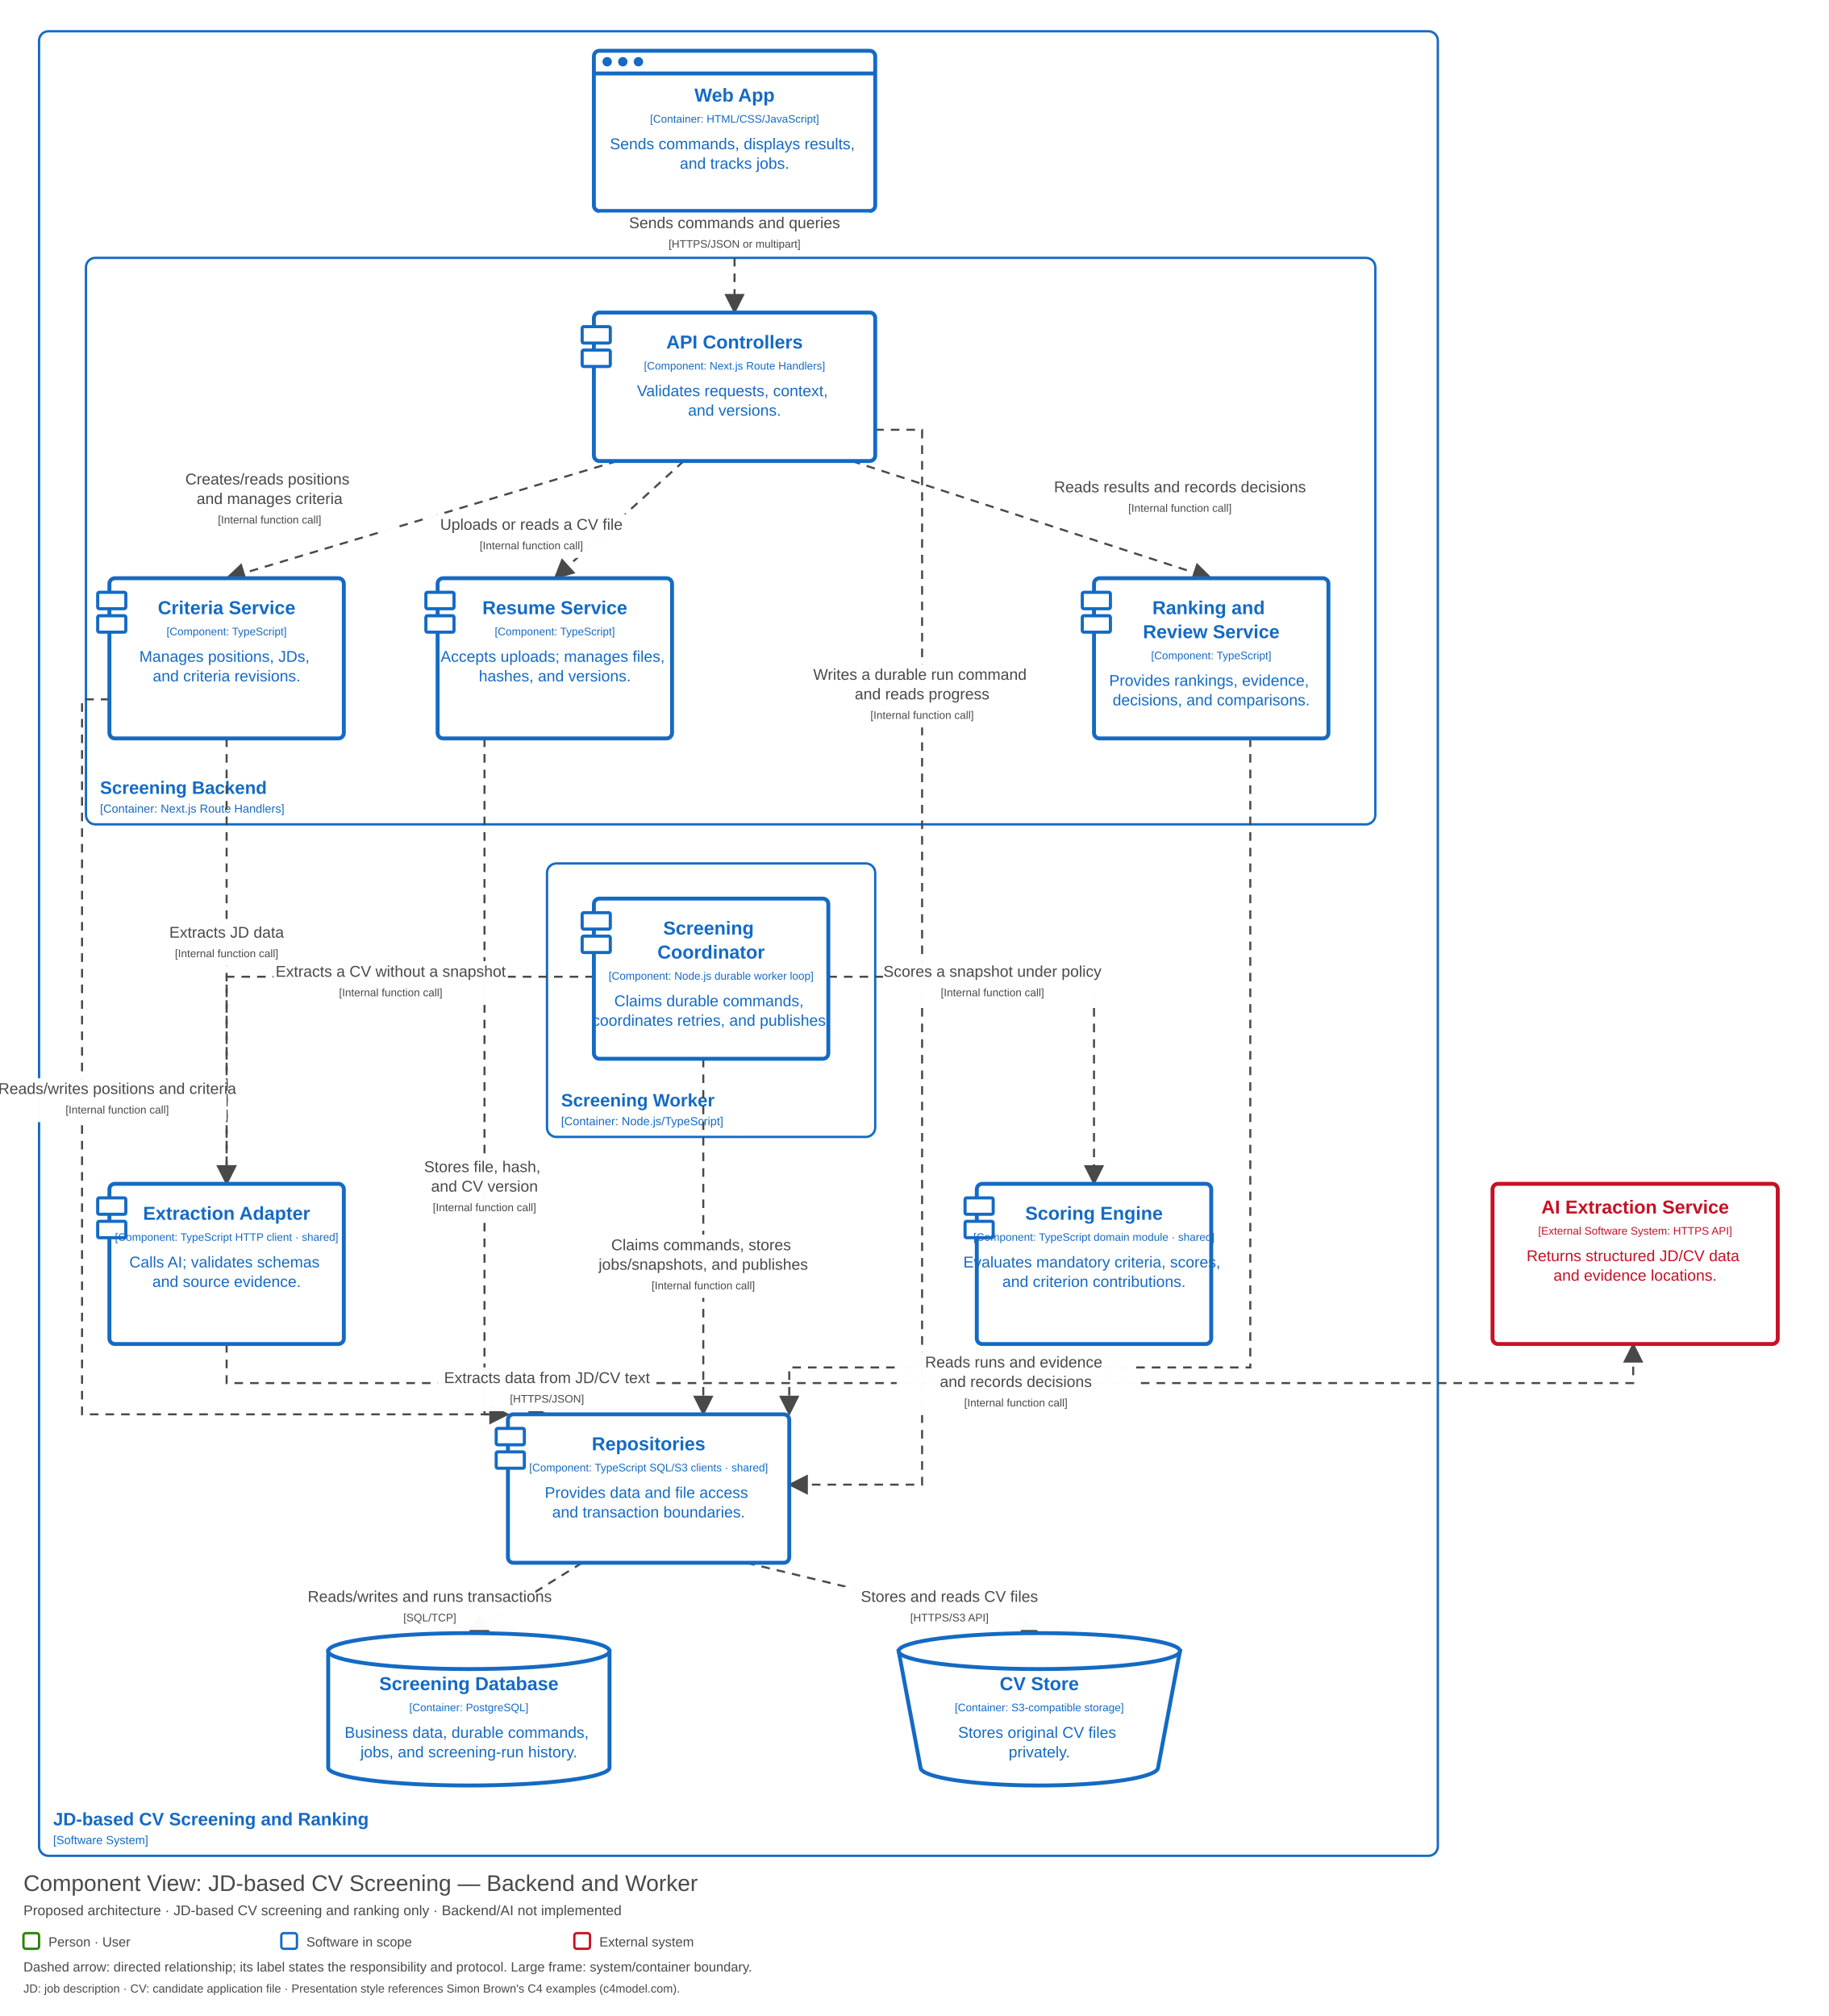
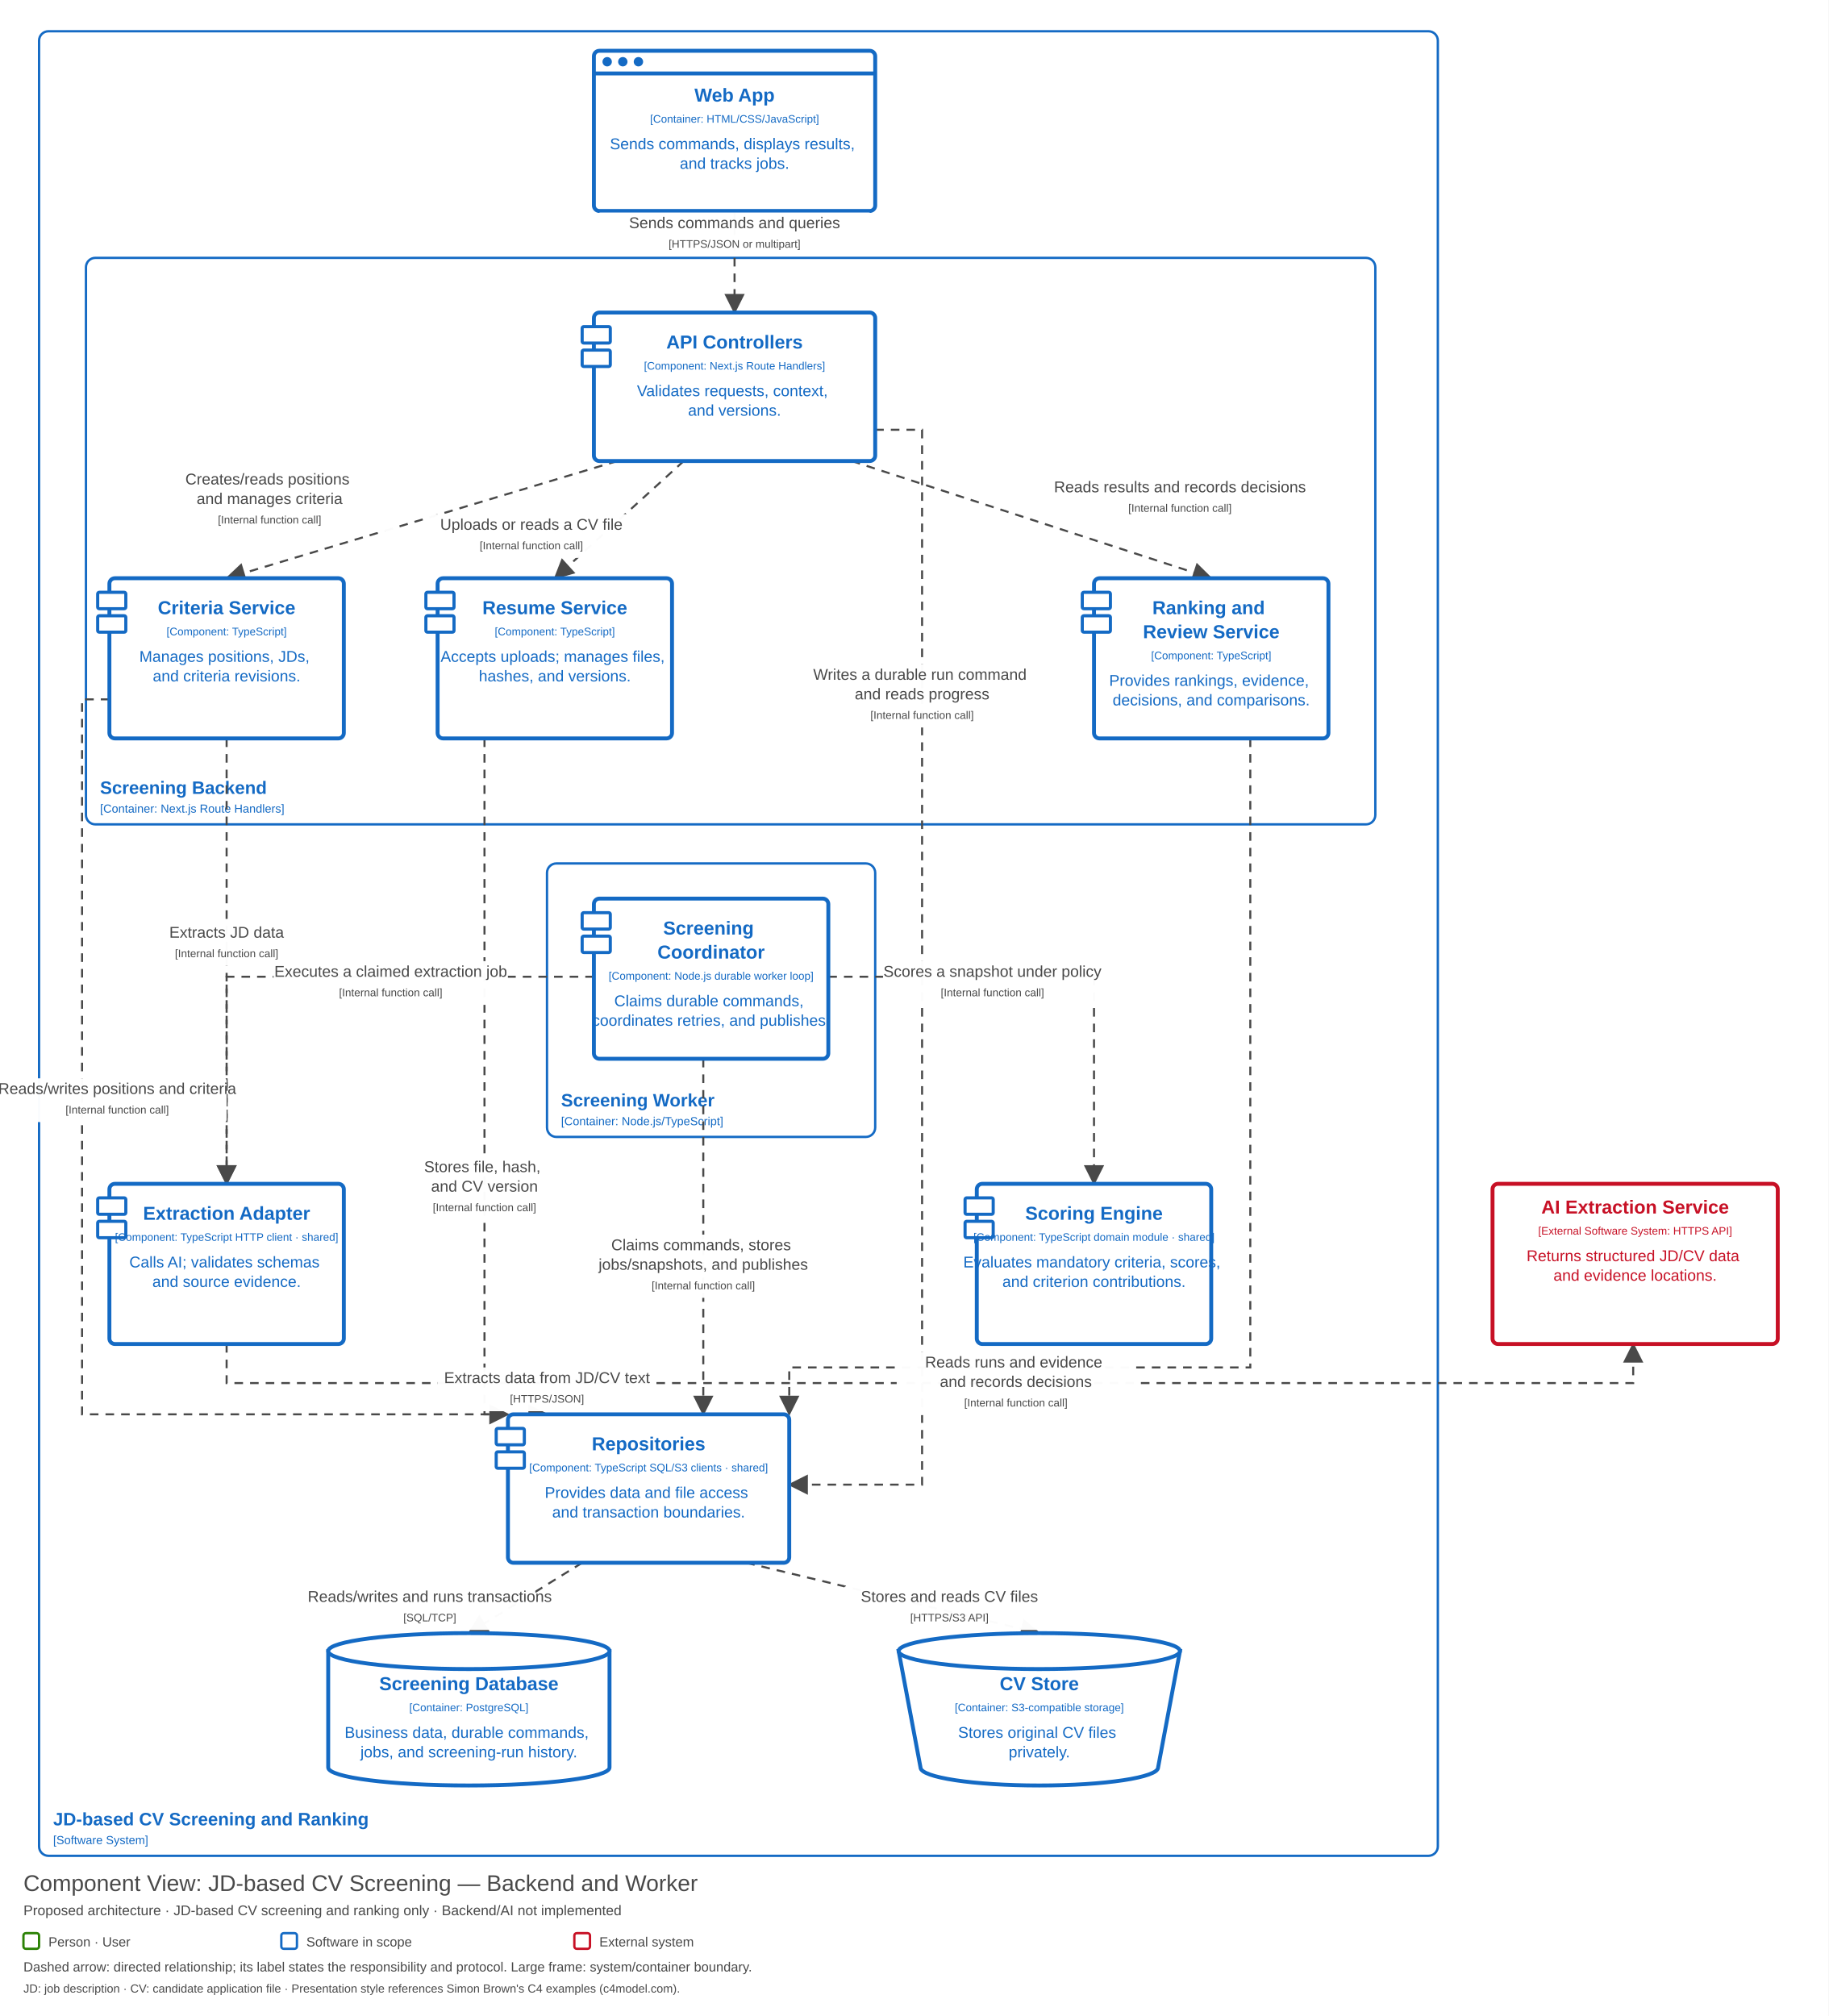
<svg xmlns="http://www.w3.org/2000/svg" width="2340" height="2580" viewBox="0 0 2340 2580" role="img" aria-labelledby="title desc" font-family="Segoe UI, Arial, sans-serif">
  <defs>
    <marker id="arrow" viewBox="0 0 12 12" refX="11" refY="6" markerWidth="10" markerHeight="10" orient="auto">
      <path d="M 0 0 L 12 6 L 0 12 Z" fill="#494949" />
    </marker>
  </defs>
  <rect width="100%" height="100%" fill="white" />
  <rect x="50" y="40" width="1790" height="2335" rx="12" fill="white" stroke="#146ac4" stroke-width="3" />
  <text x="68" y="2336" fill="#146ac4" font-size="23" font-weight="700" text-anchor="start">
    <tspan x="68" dy="0">JD-based CV Screening and Ranking</tspan>
  </text>
  <text x="68" y="2360" fill="#146ac4" font-size="15" font-weight="400" text-anchor="start">
    <tspan x="68" dy="0">[Software System]</tspan>
  </text>
  <rect x="110" y="330" width="1650" height="725" rx="12" fill="white" stroke="#146ac4" stroke-width="3" />
  <text x="128" y="1016" fill="#146ac4" font-size="23" font-weight="700" text-anchor="start">
    <tspan x="128" dy="0">Screening Backend</tspan>
  </text>
  <text x="128" y="1040" fill="#146ac4" font-size="15" font-weight="400" text-anchor="start">
    <tspan x="128" dy="0">[Container: Next.js Route Handlers]</tspan>
  </text>
  <rect x="700" y="1105" width="420" height="350" rx="12" fill="white" stroke="#146ac4" stroke-width="3" />
  <text x="718" y="1416" fill="#146ac4" font-size="23" font-weight="700" text-anchor="start">
    <tspan x="718" dy="0">Screening Worker</tspan>
  </text>
  <text x="718" y="1440" fill="#146ac4" font-size="15" font-weight="400" text-anchor="start">
    <tspan x="718" dy="0">[Container: Node.js/TypeScript]</tspan>
  </text>
  <polyline data-from="WEB" data-to="HTTP" points="940,270 940,400" fill="none" stroke="#494949" stroke-width="2.6" stroke-dasharray="11 9" marker-end="url(#arrow)" />
  <polyline data-from="HTTP" data-to="CRIT" points="790,590 290,740" fill="none" stroke="#494949" stroke-width="2.6" stroke-dasharray="11 9" marker-end="url(#arrow)" />
  <polyline data-from="HTTP" data-to="CV" points="875,590 710,740" fill="none" stroke="#494949" stroke-width="2.6" stroke-dasharray="11 9" marker-end="url(#arrow)" />
  <polyline data-from="HTTP" data-to="REVIEW" points="1090,590 1550,740" fill="none" stroke="#494949" stroke-width="2.6" stroke-dasharray="11 9" marker-end="url(#arrow)" />
  <polyline data-from="HTTP" data-to="DATA" points="1120,550 1180,550 1180,1900 1010,1900" fill="none" stroke="#494949" stroke-width="2.6" stroke-dasharray="11 9" marker-end="url(#arrow)" />
  <polyline data-from="CRIT" data-to="EXTRACT" points="290,945 290,1515" fill="none" stroke="#494949" stroke-width="2.6" stroke-dasharray="11 9" marker-end="url(#arrow)" />
  <polyline data-from="CRIT" data-to="DATA" points="140,895 105,895 105,1810 650,1810" fill="none" stroke="#494949" stroke-width="2.6" stroke-dasharray="11 9" marker-end="url(#arrow)" />
  <polyline data-from="CV" data-to="DATA" points="620,945 620,1810 700,1810" fill="none" stroke="#494949" stroke-width="2.6" stroke-dasharray="11 9" marker-end="url(#arrow)" />
  <polyline data-from="RUN" data-to="DATA" points="900,1355 900,1810" fill="none" stroke="#494949" stroke-width="2.6" stroke-dasharray="11 9" marker-end="url(#arrow)" />
  <polyline data-from="RUN" data-to="EXTRACT" points="760,1250 290,1250 290,1515" fill="none" stroke="#494949" stroke-width="2.6" stroke-dasharray="11 9" marker-end="url(#arrow)" />
  <polyline data-from="RUN" data-to="SCORE" points="1060,1250 1400,1250 1400,1515" fill="none" stroke="#494949" stroke-width="2.6" stroke-dasharray="11 9" marker-end="url(#arrow)" />
  <polyline data-from="REVIEW" data-to="DATA" points="1600,945 1600,1750 1010,1750 1010,1810" fill="none" stroke="#494949" stroke-width="2.6" stroke-dasharray="11 9" marker-end="url(#arrow)" />
  <polyline data-from="EXTRACT" data-to="AI" points="290,1720 290,1770 2090,1770 2090,1720" fill="none" stroke="#494949" stroke-width="2.6" stroke-dasharray="11 9" marker-end="url(#arrow)" />
  <polyline data-from="DATA" data-to="DB" points="745,2000 600,2090" fill="none" stroke="#494949" stroke-width="2.6" stroke-dasharray="11 9" marker-end="url(#arrow)" />
  <polyline data-from="DATA" data-to="FILES" points="955,2000 1330,2090" fill="none" stroke="#494949" stroke-width="2.6" stroke-dasharray="11 9" marker-end="url(#arrow)" />
  <g id="WEB">
    <rect x="760" y="65" width="360" height="205" rx="7" fill="white" stroke="#146ac4" stroke-width="5" />
    <path d="M 760 94 H 1120" stroke="#146ac4" stroke-width="5" />
    <circle cx="777" cy="79" r="6" fill="#146ac4" />
    <circle cx="797" cy="79" r="6" fill="#146ac4" />
    <circle cx="817" cy="79" r="6" fill="#146ac4" />
  </g>
  <text x="940" y="130" fill="#146ac4" font-size="24" font-weight="700" text-anchor="middle">
    <tspan x="940" dy="0">Web App</tspan>
  </text>
  <text x="940" y="157" fill="#146ac4" font-size="14" font-weight="400" text-anchor="middle">
    <tspan x="940" dy="0">[Container: HTML/CSS/JavaScript]</tspan>
  </text>
  <text x="940" y="191" fill="#146ac4" font-size="20" font-weight="400" text-anchor="middle">
    <tspan x="940" dy="0">Sends commands, displays results,</tspan>
    <tspan x="940" dy="25">and tracks jobs.</tspan>
  </text>
  <g id="HTTP">
    <rect x="760" y="400" width="360" height="190" rx="7" fill="white" stroke="#146ac4" stroke-width="5" />
    <rect x="745" y="418" width="36" height="21" rx="2" fill="white" stroke="#146ac4" stroke-width="4" />
    <rect x="745" y="448" width="36" height="21" rx="2" fill="white" stroke="#146ac4" stroke-width="4" />
  </g>
  <text x="940" y="446" fill="#146ac4" font-size="24" font-weight="700" text-anchor="middle">
    <tspan x="940" dy="0">API Controllers</tspan>
  </text>
  <text x="940" y="473" fill="#146ac4" font-size="14" font-weight="400" text-anchor="middle">
    <tspan x="940" dy="0">[Component: Next.js Route Handlers]</tspan>
  </text>
  <text x="940" y="507" fill="#146ac4" font-size="20" font-weight="400" text-anchor="middle">
    <tspan x="940" dy="0">Validates requests, context,</tspan>
    <tspan x="940" dy="25">and versions.</tspan>
  </text>
  <g id="CRIT">
    <rect x="140" y="740" width="300" height="205" rx="7" fill="white" stroke="#146ac4" stroke-width="5" />
    <rect x="125" y="758" width="36" height="21" rx="2" fill="white" stroke="#146ac4" stroke-width="4" />
    <rect x="125" y="788" width="36" height="21" rx="2" fill="white" stroke="#146ac4" stroke-width="4" />
  </g>
  <text x="290" y="786" fill="#146ac4" font-size="24" font-weight="700" text-anchor="middle">
    <tspan x="290" dy="0">Criteria Service</tspan>
  </text>
  <text x="290" y="813" fill="#146ac4" font-size="14" font-weight="400" text-anchor="middle">
    <tspan x="290" dy="0">[Component: TypeScript]</tspan>
  </text>
  <text x="290" y="847" fill="#146ac4" font-size="20" font-weight="400" text-anchor="middle">
    <tspan x="290" dy="0">Manages positions, JDs,</tspan>
    <tspan x="290" dy="25">and criteria revisions.</tspan>
  </text>
  <g id="CV">
    <rect x="560" y="740" width="300" height="205" rx="7" fill="white" stroke="#146ac4" stroke-width="5" />
    <rect x="545" y="758" width="36" height="21" rx="2" fill="white" stroke="#146ac4" stroke-width="4" />
    <rect x="545" y="788" width="36" height="21" rx="2" fill="white" stroke="#146ac4" stroke-width="4" />
  </g>
  <text x="710" y="786" fill="#146ac4" font-size="24" font-weight="700" text-anchor="middle">
    <tspan x="710" dy="0">Resume Service</tspan>
  </text>
  <text x="710" y="813" fill="#146ac4" font-size="14" font-weight="400" text-anchor="middle">
    <tspan x="710" dy="0">[Component: TypeScript]</tspan>
  </text>
  <text x="710" y="847" fill="#146ac4" font-size="20" font-weight="400" text-anchor="middle">
    <tspan x="710" dy="0">Accepts uploads; manages files,</tspan>
    <tspan x="710" dy="25">hashes, and versions.</tspan>
  </text>
  <g id="REVIEW">
    <rect x="1400" y="740" width="300" height="205" rx="7" fill="white" stroke="#146ac4" stroke-width="5" />
    <rect x="1385" y="758" width="36" height="21" rx="2" fill="white" stroke="#146ac4" stroke-width="4" />
    <rect x="1385" y="788" width="36" height="21" rx="2" fill="white" stroke="#146ac4" stroke-width="4" />
  </g>
  <text x="1550" y="786" fill="#146ac4" font-size="24" font-weight="700" text-anchor="middle">
    <tspan x="1550" dy="0">Ranking and</tspan>
    <tspan x="1550" dy="30.72">Review Service</tspan>
  </text>
  <text x="1550" y="843.72" fill="#146ac4" font-size="14" font-weight="400" text-anchor="middle">
    <tspan x="1550" dy="0">[Component: TypeScript]</tspan>
  </text>
  <text x="1550" y="877.72" fill="#146ac4" font-size="20" font-weight="400" text-anchor="middle">
    <tspan x="1550" dy="0">Provides rankings, evidence,</tspan>
    <tspan x="1550" dy="25">decisions, and comparisons.</tspan>
  </text>
  <g id="RUN">
    <rect x="760" y="1150" width="300" height="205" rx="7" fill="white" stroke="#146ac4" stroke-width="5" />
    <rect x="745" y="1168" width="36" height="21" rx="2" fill="white" stroke="#146ac4" stroke-width="4" />
    <rect x="745" y="1198" width="36" height="21" rx="2" fill="white" stroke="#146ac4" stroke-width="4" />
  </g>
  <text x="910" y="1196" fill="#146ac4" font-size="24" font-weight="700" text-anchor="middle">
    <tspan x="910" dy="0">Screening</tspan>
    <tspan x="910" dy="30.72">Coordinator</tspan>
  </text>
  <text x="910" y="1253.72" fill="#146ac4" font-size="14" font-weight="400" text-anchor="middle">
    <tspan x="910" dy="0">[Component: Node.js durable worker loop]</tspan>
  </text>
  <text x="910" y="1287.72" fill="#146ac4" font-size="20" font-weight="400" text-anchor="middle">
    <tspan x="910" dy="0">Claims durable commands,</tspan>
    <tspan x="910" dy="25">coordinates retries, and publishes.</tspan>
  </text>
  <g id="EXTRACT">
    <rect x="140" y="1515" width="300" height="205" rx="7" fill="white" stroke="#146ac4" stroke-width="5" />
    <rect x="125" y="1533" width="36" height="21" rx="2" fill="white" stroke="#146ac4" stroke-width="4" />
    <rect x="125" y="1563" width="36" height="21" rx="2" fill="white" stroke="#146ac4" stroke-width="4" />
  </g>
  <text x="290" y="1561" fill="#146ac4" font-size="24" font-weight="700" text-anchor="middle">
    <tspan x="290" dy="0">Extraction Adapter</tspan>
  </text>
  <text x="290" y="1588" fill="#146ac4" font-size="14" font-weight="400" text-anchor="middle">
    <tspan x="290" dy="0">[Component: TypeScript HTTP client · shared]</tspan>
  </text>
  <text x="290" y="1622" fill="#146ac4" font-size="20" font-weight="400" text-anchor="middle">
    <tspan x="290" dy="0">Calls AI; validates schemas</tspan>
    <tspan x="290" dy="25">and source evidence.</tspan>
  </text>
  <g id="SCORE">
    <rect x="1250" y="1515" width="300" height="205" rx="7" fill="white" stroke="#146ac4" stroke-width="5" />
    <rect x="1235" y="1533" width="36" height="21" rx="2" fill="white" stroke="#146ac4" stroke-width="4" />
    <rect x="1235" y="1563" width="36" height="21" rx="2" fill="white" stroke="#146ac4" stroke-width="4" />
  </g>
  <text x="1400" y="1561" fill="#146ac4" font-size="24" font-weight="700" text-anchor="middle">
    <tspan x="1400" dy="0">Scoring Engine</tspan>
  </text>
  <text x="1400" y="1588" fill="#146ac4" font-size="14" font-weight="400" text-anchor="middle">
    <tspan x="1400" dy="0">[Component: TypeScript domain module · shared]</tspan>
  </text>
  <text x="1400" y="1622" fill="#146ac4" font-size="20" font-weight="400" text-anchor="middle">
    <tspan x="1400" dy="0">Evaluates mandatory criteria, scores,</tspan>
    <tspan x="1400" dy="25">and criterion contributions.</tspan>
  </text>
  <g id="AI">
    <rect x="1910" y="1515" width="365" height="205" rx="7" fill="white" stroke="#c71025" stroke-width="5" />
  </g>
  <text x="2092.5" y="1553" fill="#c71025" font-size="24" font-weight="700" text-anchor="middle">
    <tspan x="2092.5" dy="0">AI Extraction Service</tspan>
  </text>
  <text x="2092.5" y="1580" fill="#c71025" font-size="14" font-weight="400" text-anchor="middle">
    <tspan x="2092.5" dy="0">[External Software System: HTTPS API]</tspan>
  </text>
  <text x="2092.5" y="1614" fill="#c71025" font-size="20" font-weight="400" text-anchor="middle">
    <tspan x="2092.5" dy="0">Returns structured JD/CV data</tspan>
    <tspan x="2092.5" dy="25">and evidence locations.</tspan>
  </text>
  <g id="DATA">
    <rect x="650" y="1810" width="360" height="190" rx="7" fill="white" stroke="#146ac4" stroke-width="5" />
    <rect x="635" y="1828" width="36" height="21" rx="2" fill="white" stroke="#146ac4" stroke-width="4" />
    <rect x="635" y="1858" width="36" height="21" rx="2" fill="white" stroke="#146ac4" stroke-width="4" />
  </g>
  <text x="830" y="1856" fill="#146ac4" font-size="24" font-weight="700" text-anchor="middle">
    <tspan x="830" dy="0">Repositories</tspan>
  </text>
  <text x="830" y="1883" fill="#146ac4" font-size="14" font-weight="400" text-anchor="middle">
    <tspan x="830" dy="0">[Component: TypeScript SQL/S3 clients · shared]</tspan>
  </text>
  <text x="830" y="1917" fill="#146ac4" font-size="20" font-weight="400" text-anchor="middle">
    <tspan x="830" dy="0">Provides data and file access</tspan>
    <tspan x="830" dy="25">and transaction boundaries.</tspan>
  </text>
  <g id="DB">
    <path d="M 420 2113 L 420 2262 A 180 23 0 0 0 780 2262 L 780 2113 Z" fill="white" stroke="#146ac4" stroke-width="5" />
    <ellipse cx="600" cy="2113" rx="180" ry="23" fill="white" stroke="#146ac4" stroke-width="5" />
  </g>
  <text x="600" y="2163" fill="#146ac4" font-size="24" font-weight="700" text-anchor="middle">
    <tspan x="600" dy="0">Screening Database</tspan>
  </text>
  <text x="600" y="2190" fill="#146ac4" font-size="14" font-weight="400" text-anchor="middle">
    <tspan x="600" dy="0">[Container: PostgreSQL]</tspan>
  </text>
  <text x="600" y="2224" fill="#146ac4" font-size="20" font-weight="400" text-anchor="middle">
    <tspan x="600" dy="0">Business data, durable commands,</tspan>
    <tspan x="600" dy="25">jobs, and screening-run history.</tspan>
  </text>
  <g id="FILES">
    <path d="M 1150 2113 L 1178 2262 A 152 23 0 0 0 1482 2262 L 1510 2113 Z" fill="white" stroke="#146ac4" stroke-width="5" />
    <ellipse cx="1330" cy="2113" rx="180" ry="23" fill="white" stroke="#146ac4" stroke-width="5" />
  </g>
  <text x="1330" y="2163" fill="#146ac4" font-size="24" font-weight="700" text-anchor="middle">
    <tspan x="1330" dy="0">CV Store</tspan>
  </text>
  <text x="1330" y="2190" fill="#146ac4" font-size="14" font-weight="400" text-anchor="middle">
    <tspan x="1330" dy="0">[Container: S3-compatible storage]</tspan>
  </text>
  <text x="1330" y="2224" fill="#146ac4" font-size="20" font-weight="400" text-anchor="middle">
    <tspan x="1330" dy="0">Stores original CV files</tspan>
    <tspan x="1330" dy="25">privately.</tspan>
  </text>
  <rect x="765" y="272" width="350" height="56" rx="3" fill="white" fill-opacity="0.98" />
  <text x="940" y="292" fill="#494949" font-size="20" font-weight="400" text-anchor="middle">
    <tspan x="940" dy="0">Sends commands and queries</tspan>
  </text>
  <text x="940" y="317" fill="#494949" font-size="14" font-weight="400" text-anchor="middle">
    <tspan x="940" dy="0">[HTTPS/JSON or multipart]</tspan>
  </text>
  <rect x="182.5" y="600" width="325" height="81" rx="3" fill="white" fill-opacity="0.98" />
  <text x="345" y="620" fill="#494949" font-size="20" font-weight="400" text-anchor="middle">
    <tspan x="345" dy="0">Creates/reads positions</tspan>
    <tspan x="345" dy="25">and manages criteria</tspan>
  </text>
  <text x="345" y="670" fill="#494949" font-size="14" font-weight="400" text-anchor="middle">
    <tspan x="345" dy="0">[Internal function call]</tspan>
  </text>
  <rect x="545" y="658" width="270" height="56" rx="3" fill="white" fill-opacity="0.98" />
  <text x="680" y="678" fill="#494949" font-size="20" font-weight="400" text-anchor="middle">
    <tspan x="680" dy="0">Uploads or reads a CV file</tspan>
  </text>
  <text x="680" y="703" fill="#494949" font-size="14" font-weight="400" text-anchor="middle">
    <tspan x="680" dy="0">[Internal function call]</tspan>
  </text>
  <rect x="1355" y="610" width="310" height="56" rx="3" fill="white" fill-opacity="0.98" />
  <text x="1510" y="630" fill="#494949" font-size="20" font-weight="400" text-anchor="middle">
    <tspan x="1510" dy="0">Reads results and records decisions</tspan>
  </text>
  <text x="1510" y="655" fill="#494949" font-size="14" font-weight="400" text-anchor="middle">
    <tspan x="1510" dy="0">[Internal function call]</tspan>
  </text>
  <rect x="1040" y="850" width="280" height="81" rx="3" fill="white" fill-opacity="0.98" />
  <text x="1180" y="870" fill="#494949" font-size="20" font-weight="400" text-anchor="middle">
    <tspan x="1180" dy="0">Writes a durable run command</tspan>
    <tspan x="1180" dy="25">and reads progress</tspan>
  </text>
  <text x="1180" y="920" fill="#494949" font-size="14" font-weight="400" text-anchor="middle">
    <tspan x="1180" dy="0">[Internal function call]</tspan>
  </text>
  <rect x="172.5" y="1180" width="235" height="56" rx="3" fill="white" fill-opacity="0.98" />
  <text x="290" y="1200" fill="#494949" font-size="20" font-weight="400" text-anchor="middle">
    <tspan x="290" dy="0">Extracts JD data</tspan>
  </text>
  <text x="290" y="1225" fill="#494949" font-size="14" font-weight="400" text-anchor="middle">
    <tspan x="290" dy="0">[Internal function call]</tspan>
  </text>
  <rect x="10" y="1380" width="280" height="56" rx="3" fill="white" fill-opacity="0.98" />
  <text x="150" y="1400" fill="#494949" font-size="20" font-weight="400" text-anchor="middle">
    <tspan x="150" dy="0">Reads/writes positions and criteria</tspan>
  </text>
  <text x="150" y="1425" fill="#494949" font-size="14" font-weight="400" text-anchor="middle">
    <tspan x="150" dy="0">[Internal function call]</tspan>
  </text>
  <rect x="520" y="1480" width="200" height="81" rx="3" fill="white" fill-opacity="0.98" />
  <text x="620" y="1500" fill="#494949" font-size="20" font-weight="400" text-anchor="middle">
    <tspan x="620" dy="0">Stores file, hash,</tspan>
    <tspan x="620" dy="25">and CV version</tspan>
  </text>
  <text x="620" y="1550" fill="#494949" font-size="14" font-weight="400" text-anchor="middle">
    <tspan x="620" dy="0">[Internal function call]</tspan>
  </text>
  <rect x="760" y="1580" width="280" height="81" rx="3" fill="white" fill-opacity="0.98" />
  <text x="900" y="1600" fill="#494949" font-size="20" font-weight="400" text-anchor="middle">
    <tspan x="900" dy="0">Claims commands, stores</tspan>
    <tspan x="900" dy="25">jobs/snapshots, and publishes</tspan>
  </text>
  <text x="900" y="1650" fill="#494949" font-size="14" font-weight="400" text-anchor="middle">
    <tspan x="900" dy="0">[Internal function call]</tspan>
  </text>
  <rect x="350" y="1230" width="300" height="56" rx="3" fill="white" fill-opacity="0.98" />
  <text x="500" y="1250" fill="#494949" font-size="20" font-weight="400" text-anchor="middle">
-     <tspan x="500" dy="0">Extracts a CV without a snapshot</tspan>
+     <tspan x="500" dy="0">Executes a claimed extraction job</tspan>
  </text>
  <text x="500" y="1275" fill="#494949" font-size="14" font-weight="400" text-anchor="middle">
    <tspan x="500" dy="0">[Internal function call]</tspan>
  </text>
  <rect x="1130" y="1230" width="280" height="56" rx="3" fill="white" fill-opacity="0.98" />
  <text x="1270" y="1250" fill="#494949" font-size="20" font-weight="400" text-anchor="middle">
    <tspan x="1270" dy="0">Scores a snapshot under policy</tspan>
  </text>
  <text x="1270" y="1275" fill="#494949" font-size="14" font-weight="400" text-anchor="middle">
    <tspan x="1270" dy="0">[Internal function call]</tspan>
  </text>
  <rect x="1147.5" y="1730" width="305" height="81" rx="3" fill="white" fill-opacity="0.98" />
  <text x="1300" y="1750" fill="#494949" font-size="20" font-weight="400" text-anchor="middle">
    <tspan x="1300" dy="0">Reads runs and evidence</tspan>
    <tspan x="1300" dy="25">and records decisions</tspan>
  </text>
  <text x="1300" y="1800" fill="#494949" font-size="14" font-weight="400" text-anchor="middle">
    <tspan x="1300" dy="0">[Internal function call]</tspan>
  </text>
  <rect x="560" y="1750" width="280" height="56" rx="3" fill="white" fill-opacity="0.98" />
  <text x="700" y="1770" fill="#494949" font-size="20" font-weight="400" text-anchor="middle">
    <tspan x="700" dy="0">Extracts data from JD/CV text</tspan>
  </text>
  <text x="700" y="1795" fill="#494949" font-size="14" font-weight="400" text-anchor="middle">
    <tspan x="700" dy="0">[HTTPS/JSON]</tspan>
  </text>
  <rect x="415" y="2030" width="270" height="56" rx="3" fill="white" fill-opacity="0.98" />
  <text x="550" y="2050" fill="#494949" font-size="20" font-weight="400" text-anchor="middle">
    <tspan x="550" dy="0">Reads/writes and runs transactions</tspan>
  </text>
  <text x="550" y="2075" fill="#494949" font-size="14" font-weight="400" text-anchor="middle">
    <tspan x="550" dy="0">[SQL/TCP]</tspan>
  </text>
  <rect x="1080" y="2030" width="270" height="56" rx="3" fill="white" fill-opacity="0.98" />
  <text x="1215" y="2050" fill="#494949" font-size="20" font-weight="400" text-anchor="middle">
    <tspan x="1215" dy="0">Stores and reads CV files</tspan>
  </text>
  <text x="1215" y="2075" fill="#494949" font-size="14" font-weight="400" text-anchor="middle">
    <tspan x="1215" dy="0">[HTTPS/S3 API]</tspan>
  </text>
  <text x="30" y="2420" fill="#494949" font-size="29" font-weight="400" text-anchor="start">
    <tspan x="30" dy="0">Component View: JD-based CV Screening — Backend and Worker</tspan>
  </text>
  <text x="30" y="2451" fill="#494949" font-size="18" font-weight="400" text-anchor="start">
    <tspan x="30" dy="0">Proposed architecture · JD-based CV screening and ranking only · Backend/AI not implemented</tspan>
  </text>
  <rect x="30" y="2474" width="20" height="20" rx="3" fill="white" stroke="#2b8205" stroke-width="3" />
  <text x="62" y="2491" fill="#494949" font-size="17" font-weight="400" text-anchor="start">
    <tspan x="62" dy="0">Person · User</tspan>
  </text>
  <rect x="360" y="2474" width="20" height="20" rx="3" fill="white" stroke="#146ac4" stroke-width="3" />
  <text x="392" y="2491" fill="#494949" font-size="17" font-weight="400" text-anchor="start">
    <tspan x="392" dy="0">Software in scope</tspan>
  </text>
  <rect x="735" y="2474" width="20" height="20" rx="3" fill="white" stroke="#c71025" stroke-width="3" />
  <text x="767" y="2491" fill="#494949" font-size="17" font-weight="400" text-anchor="start">
    <tspan x="767" dy="0">External system</tspan>
  </text>
  <text x="30" y="2523" fill="#494949" font-size="17" font-weight="400" text-anchor="start">
    <tspan x="30" dy="0">Dashed arrow: directed relationship; its label states the responsibility and protocol. Large frame: system/container boundary.</tspan>
  </text>
  <text x="30" y="2550" fill="#494949" font-size="15" font-weight="400" text-anchor="start">
    <tspan x="30" dy="0">JD: job description · CV: candidate application file · Presentation style references Simon Brown's C4 examples (c4model.com).</tspan>
  </text>
</svg>
